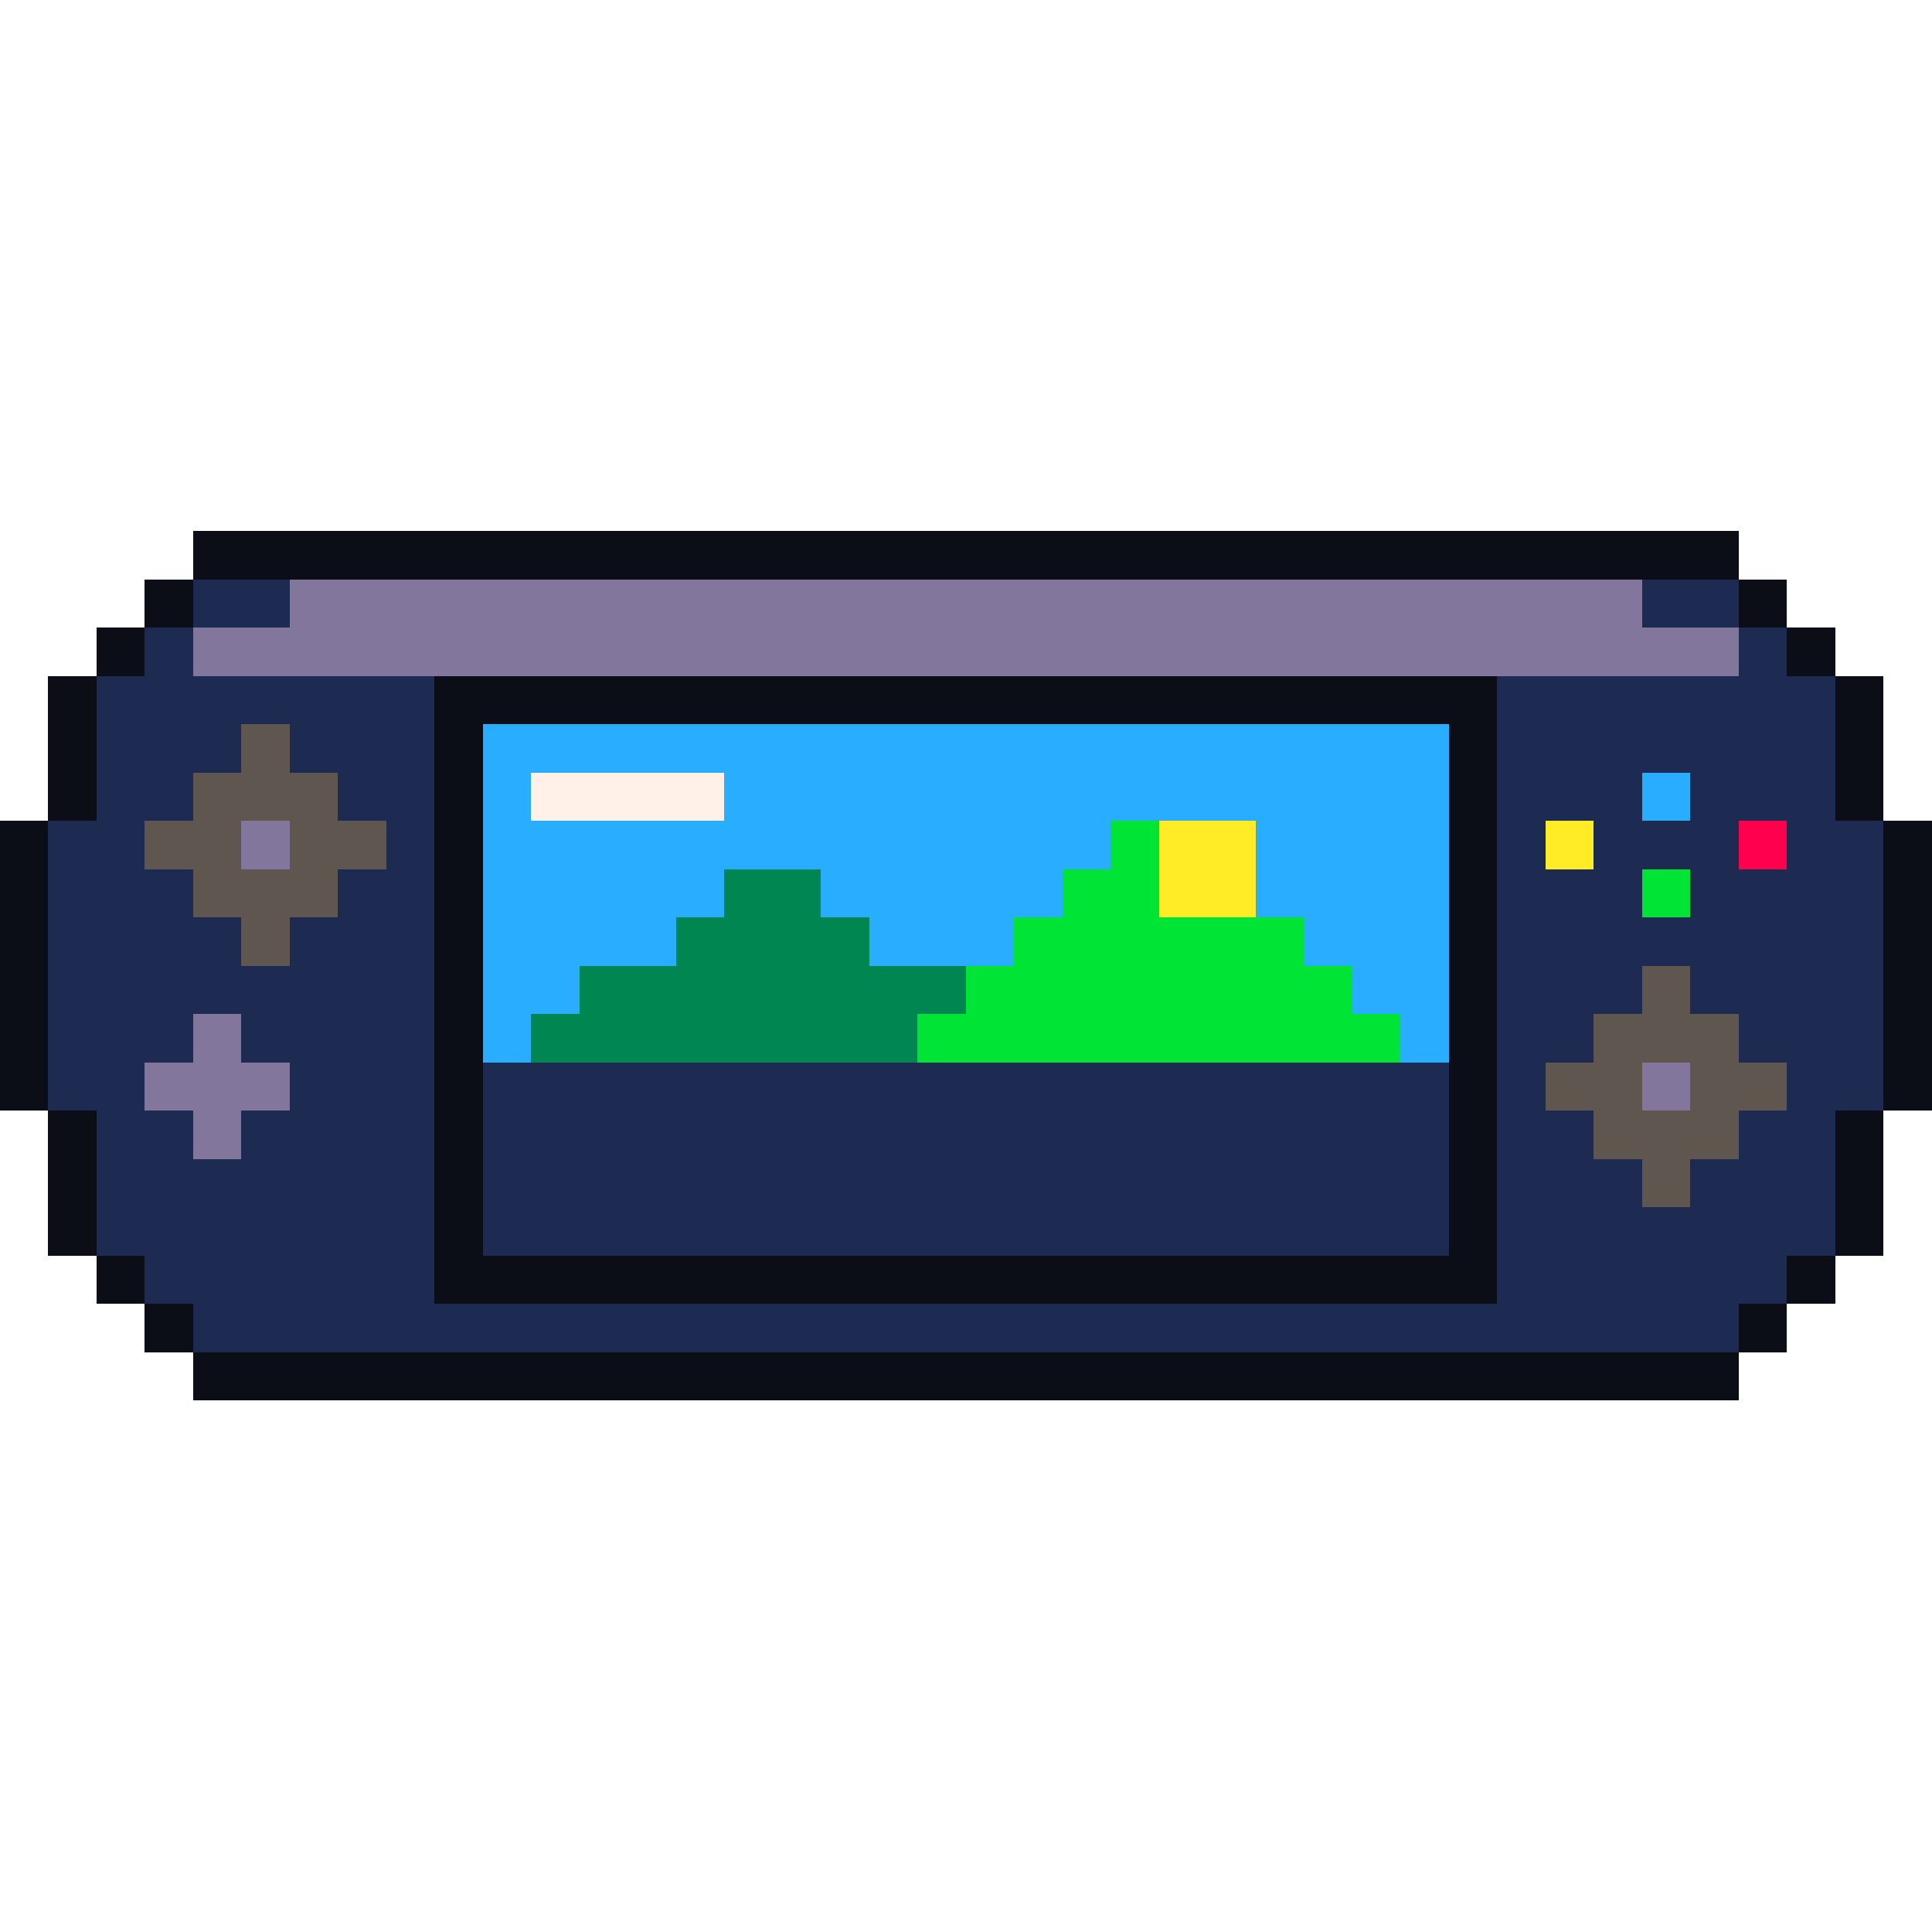
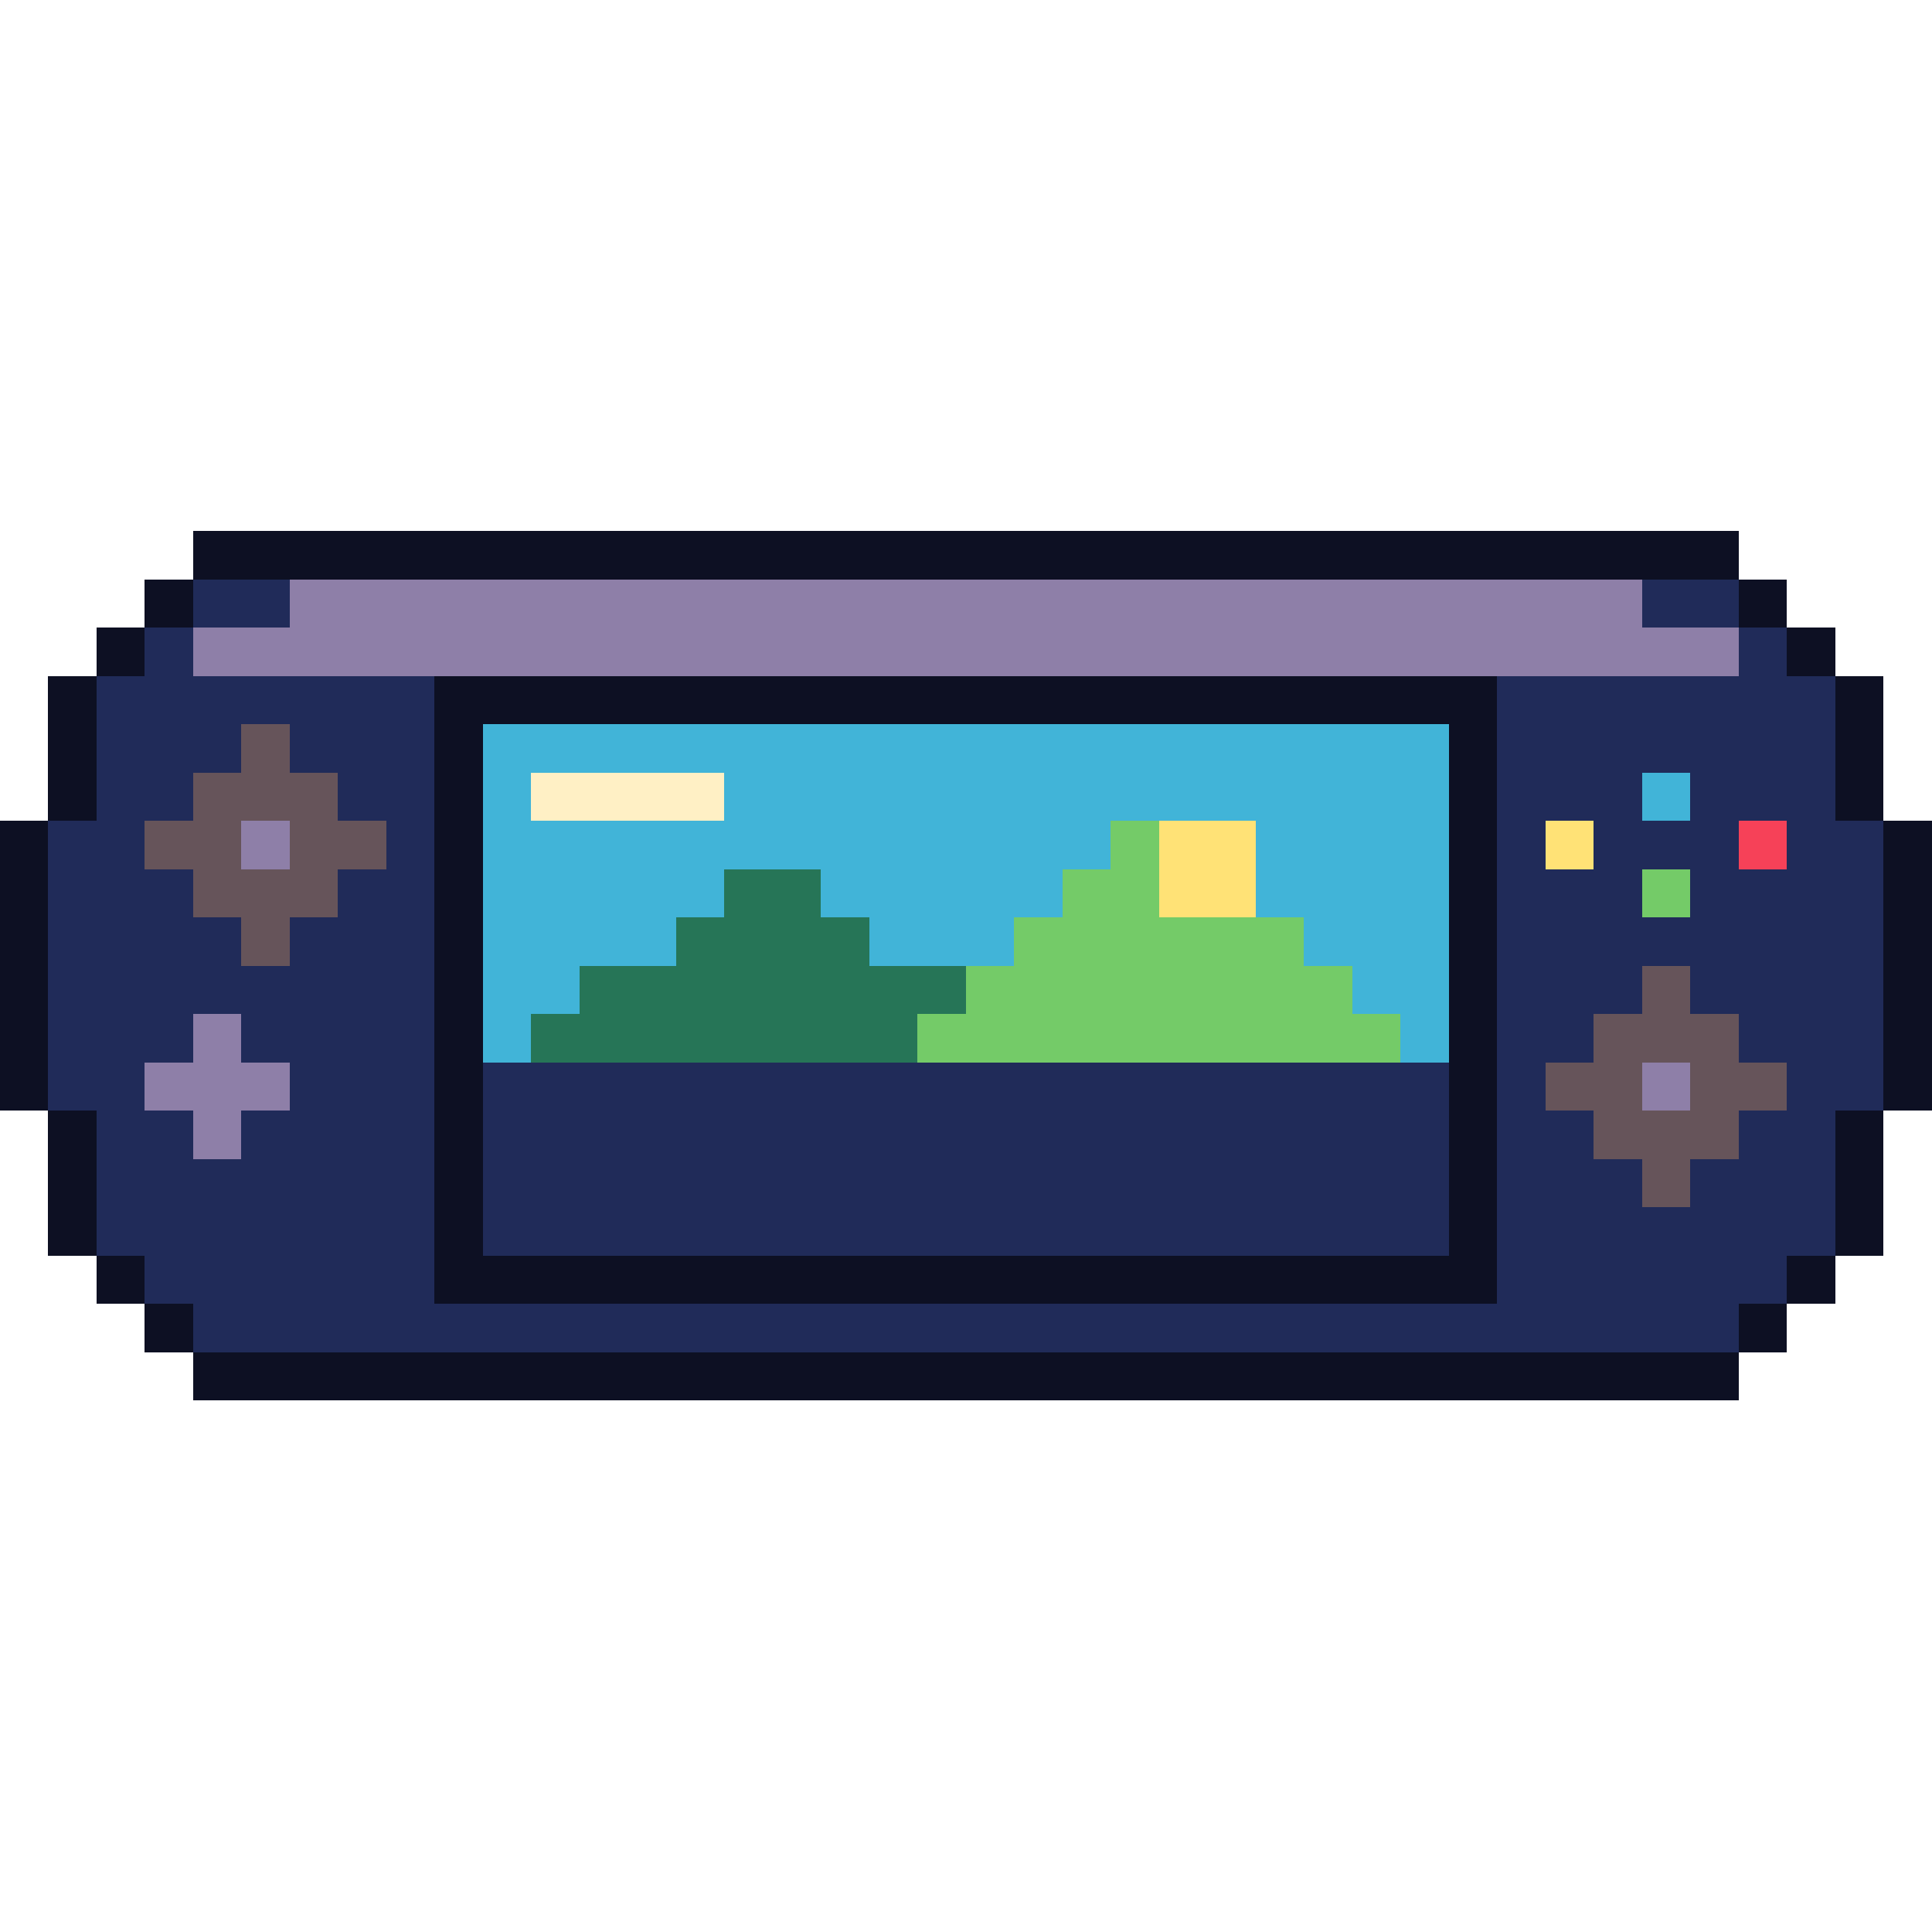
<svg xmlns="http://www.w3.org/2000/svg" width="400" height="400" viewBox="0 0 400 400" shape-rendering="crispEdges">
-   <path fill="#1d2b53" d="M340 120h20v10h-20zM40 120h20v10h-20zM30 130h10v10h-10zM360 130h10v10h-10zM20 140h70v10h-70zM310 140h70v20h-70zM60 150h30v10h-30zM20 150h30v10h-30zM310 160h30v10h-30zM70 160h20v10h-20zM350 160h30v10h-30zM20 160h20v10h-20zM310 170h10v10h-10zM330 170h30v10h-30zM370 170h20v10h-20zM10 170h20v10h-20zM80 170h10v10h-10zM310 180h30v10h-30zM70 180h20v10h-20zM10 180h30v10h-30zM350 180h40v10h-40zM60 190h30v10h-30zM10 190h40v10h-40zM310 190h80v10h-80zM310 200h30v10h-30zM10 200h80v10h-80zM350 200h40v10h-40zM310 210h20v10h-20zM360 210h30v10h-30zM10 210h30v10h-30zM50 210h40v10h-40zM310 220h10v10h-10zM370 220h20v10h-20zM60 220h30v10h-30zM10 220h20v10h-20zM310 230h20v10h-20zM20 230h20v10h-20zM360 230h20v10h-20zM50 230h40v10h-40zM310 240h30v10h-30zM350 240h30v10h-30zM100 220h200v40h-200zM20 240h70v20h-70zM310 250h70v10h-70zM310 260h60v10h-60zM30 260h60v10h-60zM40 270h320v10h-320z" />
-   <path fill="#0b0d17" d="M40 110h320v10h-320zM360 120h10v10h-10zM30 120h10v10h-10zM370 130h10v10h-10zM20 130h10v10h-10zM90 140h220v10h-220zM10 140h10v30h-10zM380 140h10v30h-10zM390 170h10v60h-10zM0 170h10v60h-10zM300 150h10v110h-10zM90 150h10v110h-10zM10 230h10v30h-10zM380 230h10v30h-10zM370 260h10v10h-10zM20 260h10v10h-10zM90 260h220v10h-220zM30 270h10v10h-10zM360 270h10v10h-10zM40 280h320v10h-320z" />
-   <path fill="#29adff" d="M100 150h200v10h-200zM340 160h10v10h-10zM150 160h150v10h-150zM100 160h10v10h-10zM100 170h130v10h-130zM260 170h40v20h-40zM170 180h50v10h-50zM100 180h50v10h-50zM180 190h30v10h-30zM100 190h40v10h-40zM270 190h30v10h-30zM280 200h20v10h-20zM100 200h20v10h-20zM100 210h10v10h-10zM290 210h10v10h-10z" />
-   <path fill="#5f574f" d="M50 150h10v10h-10zM40 160h30v10h-30zM30 170h20v10h-20zM60 170h20v10h-20zM40 180h30v10h-30zM50 190h10v10h-10zM340 200h10v10h-10zM330 210h30v10h-30zM350 220h20v10h-20zM320 220h20v10h-20zM330 230h30v10h-30zM340 240h10v10h-10z" />
-   <path fill="#83769c" d="M60 120h280v10h-280zM40 130h320v10h-320zM50 170h10v10h-10zM40 210h10v10h-10zM30 220h30v10h-30zM340 220h10v10h-10zM40 230h10v10h-10z" />
-   <path fill="#00e436" d="M230 170h10v10h-10zM340 180h10v10h-10zM220 180h20v10h-20zM210 190h60v10h-60zM200 200h80v10h-80zM190 210h100v10h-100z" />
-   <path fill="#008751" d="M150 180h20v10h-20zM140 190h40v10h-40zM120 200h80v10h-80zM110 210h80v10h-80z" />
-   <path fill="#ffec27" d="M320 170h10v10h-10zM240 170h20v20h-20z" />
-   <path fill="#fff1e8" d="M110 160h40v10h-40z" />
-   <path fill="#ff004d" d="M360 170h10v10h-10z" />
+   <path fill="#202b59" d="M340 120h20v10h-20zM40 120h20v10h-20zM30 130h10v10h-10zM360 130h10v10h-10zM20 140h70v10h-70zM310 140h70v20h-70zM60 150h30v10h-30zM20 150h30v10h-30zM310 160h30v10h-30zM70 160h20v10h-20zM350 160h30v10h-30zM20 160h20v10h-20zM310 170h10v10h-10zM330 170h30v10h-30zM370 170h20v10h-20zM10 170h20v10h-20zM80 170h10v10h-10zM310 180h30v10h-30zM70 180h20v10h-20zM10 180h30v10h-30zM350 180h40v10h-40zM60 190h30v10h-30zM10 190h40v10h-40zM310 190h80v10h-80zM310 200h30v10h-30zM10 200h80v10h-80zM350 200h40v10h-40zM310 210h20v10h-20zM360 210h30v10h-30zM10 210h30v10h-30zM50 210h40v10h-40zM310 220h10v10h-10zM370 220h20v10h-20zM60 220h30v10h-30zM10 220h20v10h-20zM310 230h20v10h-20zM20 230h20v10h-20zM360 230h20v10h-20zM50 230h40v10h-40zM310 240h30v10h-30zM350 240h30v10h-30zM100 220h200v40h-200zM20 240h70v20h-70zM310 250h70v10h-70zM310 260h60v10h-60zM30 260h60v10h-60zM40 270h320v10h-320z" />
+   <path fill="#0d1023" d="M40 110h320v10h-320zM360 120h10v10h-10zM30 120h10v10h-10zM370 130h10v10h-10zM20 130h10v10h-10zM90 140h220v10h-220zM10 140h10v30h-10zM380 140h10v30h-10zM390 170h10v60h-10zM0 170h10v60h-10zM300 150h10v110h-10zM90 150h10v110h-10zM10 230h10v30h-10zM380 230h10v30h-10zM370 260h10v10h-10zM20 260h10v10h-10zM90 260h220v10h-220zM30 270h10v10h-10zM360 270h10v10h-10zM40 280h320v10h-320z" />
+   <path fill="#41b4d8" d="M100 150h200v10h-200zM340 160h10v10h-10zM150 160h150v10h-150zM100 160h10v10h-10zM100 170h130v10h-130zM260 170h40v20h-40zM170 180h50v10h-50zM100 180h50v10h-50zM180 190h30v10h-30zM100 190h40v10h-40zM270 190h30v10h-30zM280 200h20v10h-20zM100 200h20v10h-20zM100 210h10v10h-10zM290 210h10v10h-10z" />
+   <path fill="#66545a" d="M50 150h10v10h-10zM40 160h30v10h-30zM30 170h20v10h-20zM60 170h20v10h-20zM40 180h30v10h-30zM50 190h10v10h-10zM340 200h10v10h-10zM330 210h30v10h-30zM350 220h20v10h-20zM320 220h20v10h-20zM330 230h30v10h-30zM340 240h10v10h-10z" />
+   <path fill="#8e7fa8" d="M60 120h280v10h-280zM40 130h320v10h-320zM50 170h10v10h-10zM40 210h10v10h-10zM30 220h30v10h-30zM340 220h10v10h-10zM40 230h10v10h-10z" />
+   <path fill="#74cb68" d="M230 170h10v10h-10zM340 180h10v10h-10zM220 180h20v10h-20zM210 190h60v10h-60zM200 200h80v10h-80zM190 210h100v10h-100z" />
+   <path fill="#267557" d="M150 180h20v10h-20zM140 190h40v10h-40zM120 200h80v10h-80zM110 210h80v10h-80z" />
+   <path fill="#ffe276" d="M320 170h10v10h-10zM240 170h20v20h-20z" />
+   <path fill="#fff0c5" d="M110 160h40v10h-40z" />
+   <path fill="#f64158" d="M360 170h10v10h-10z" />
</svg>
